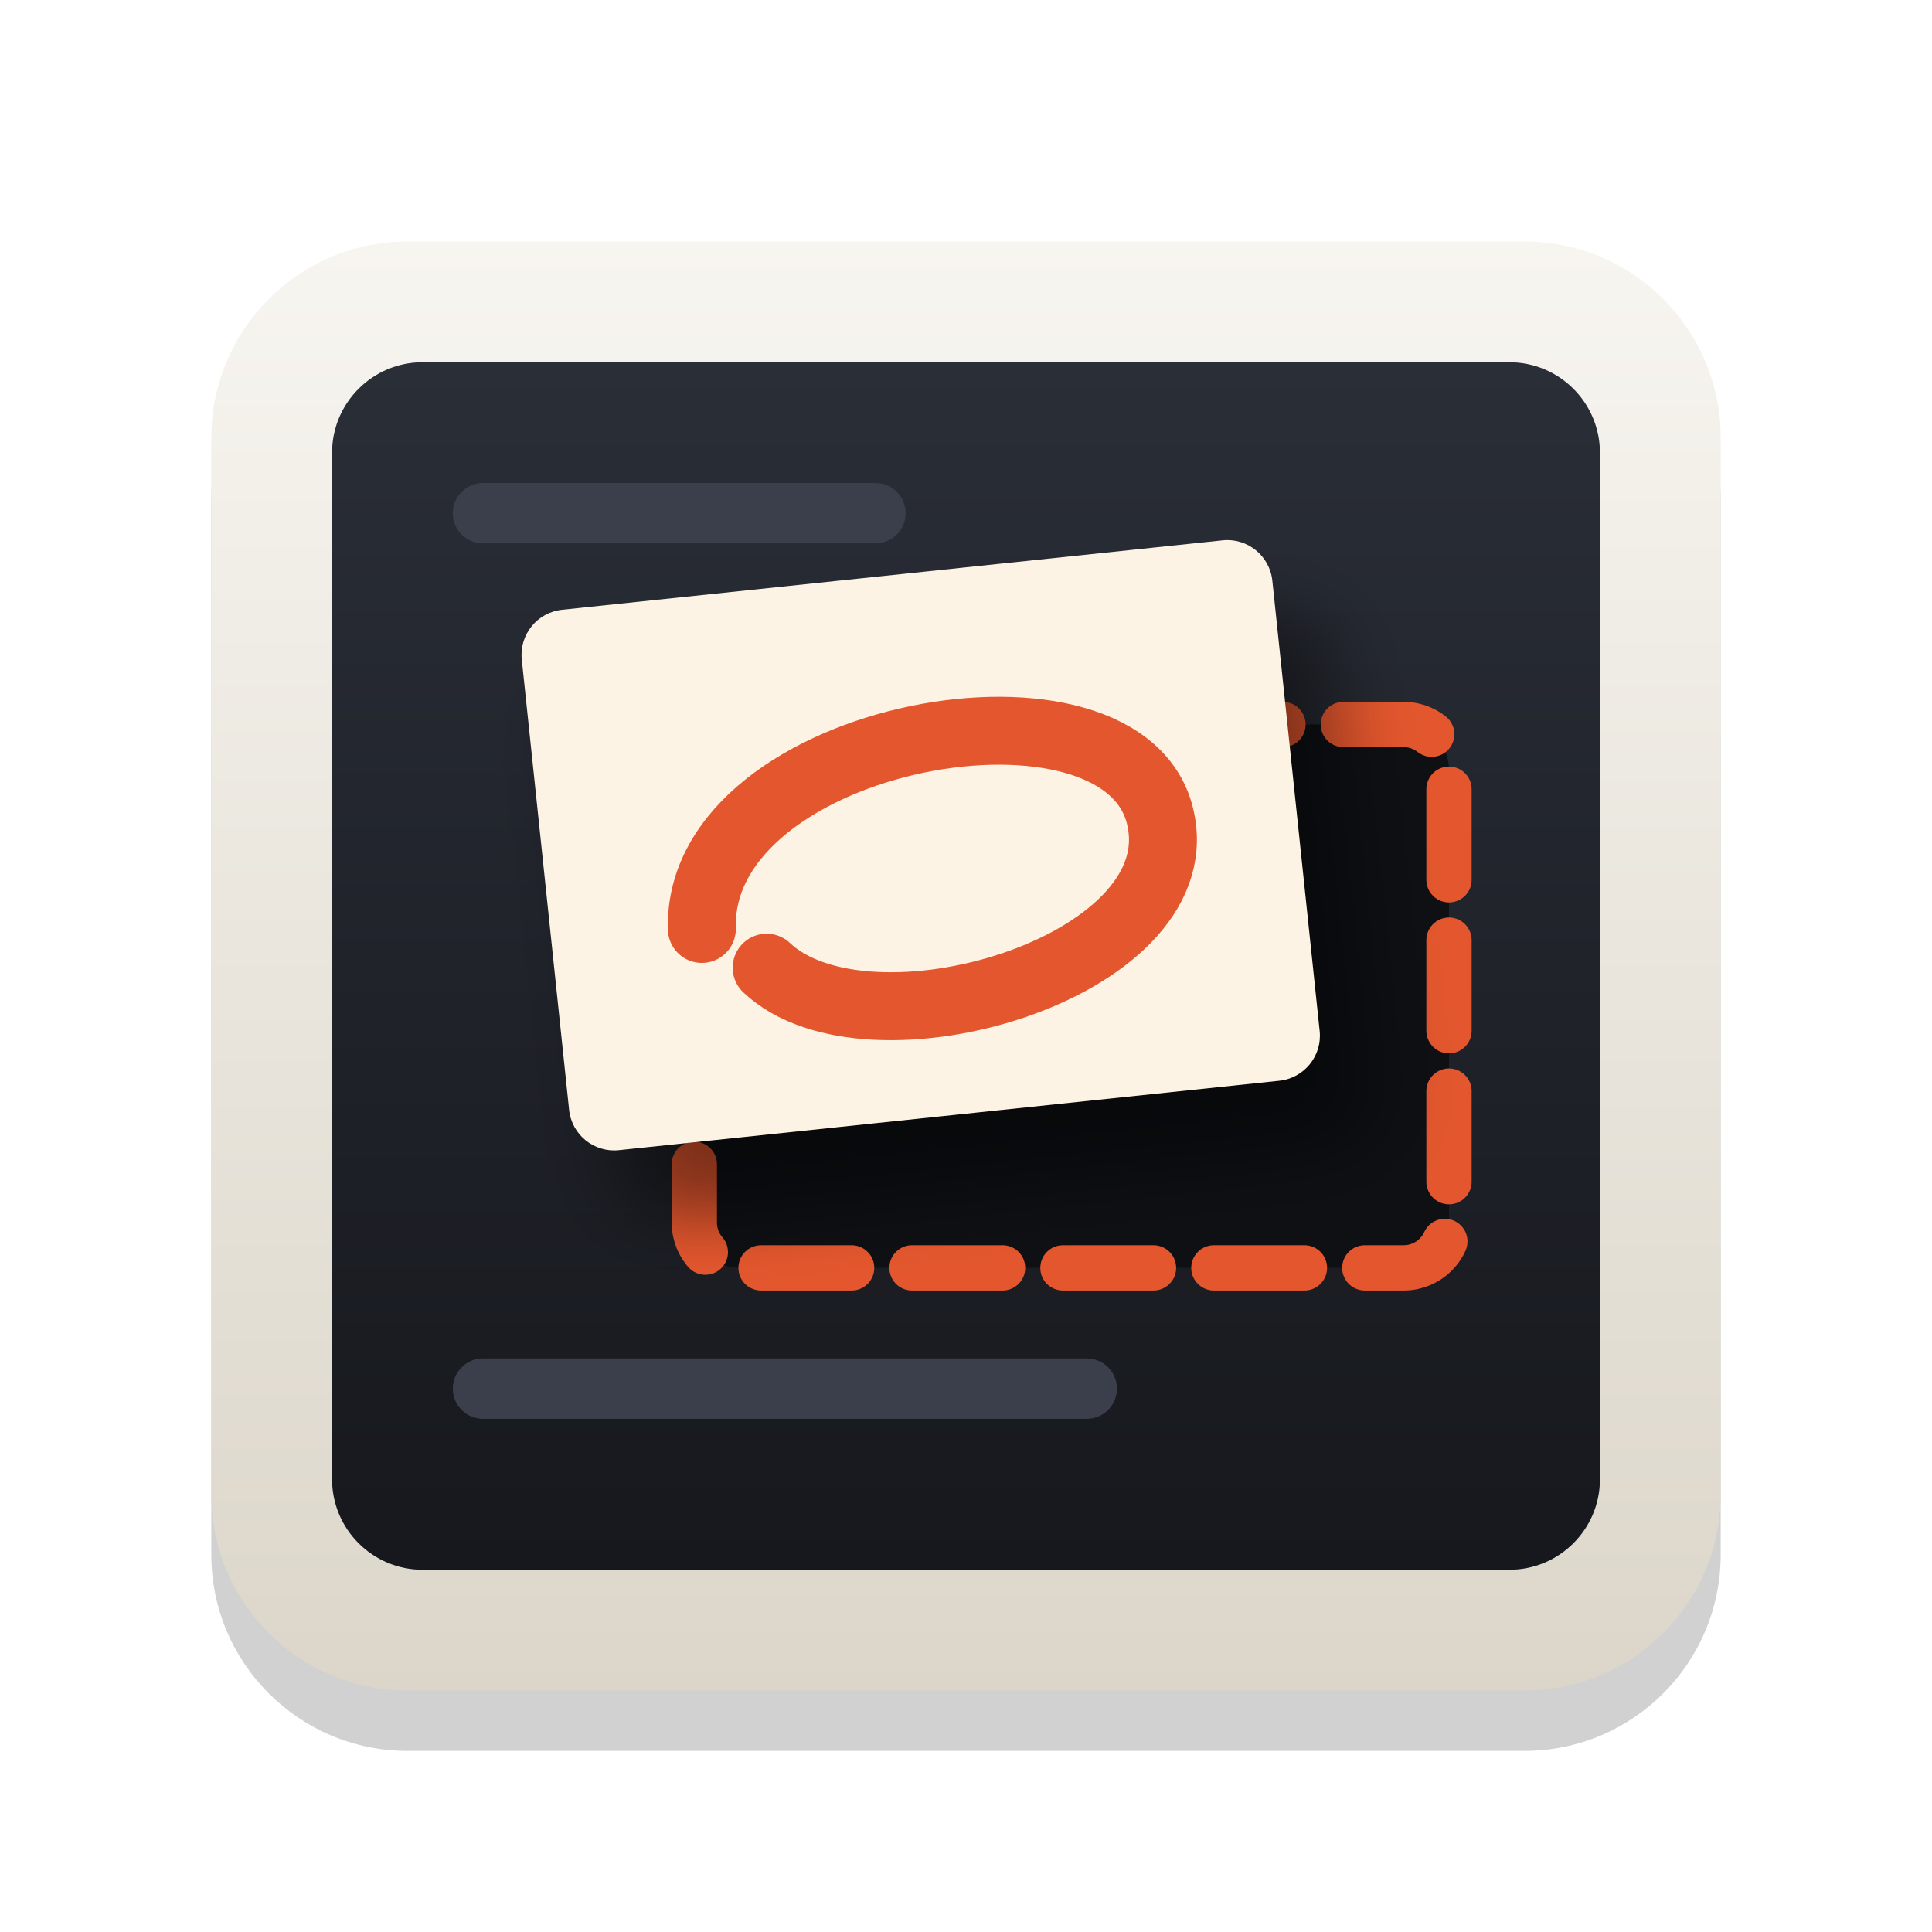
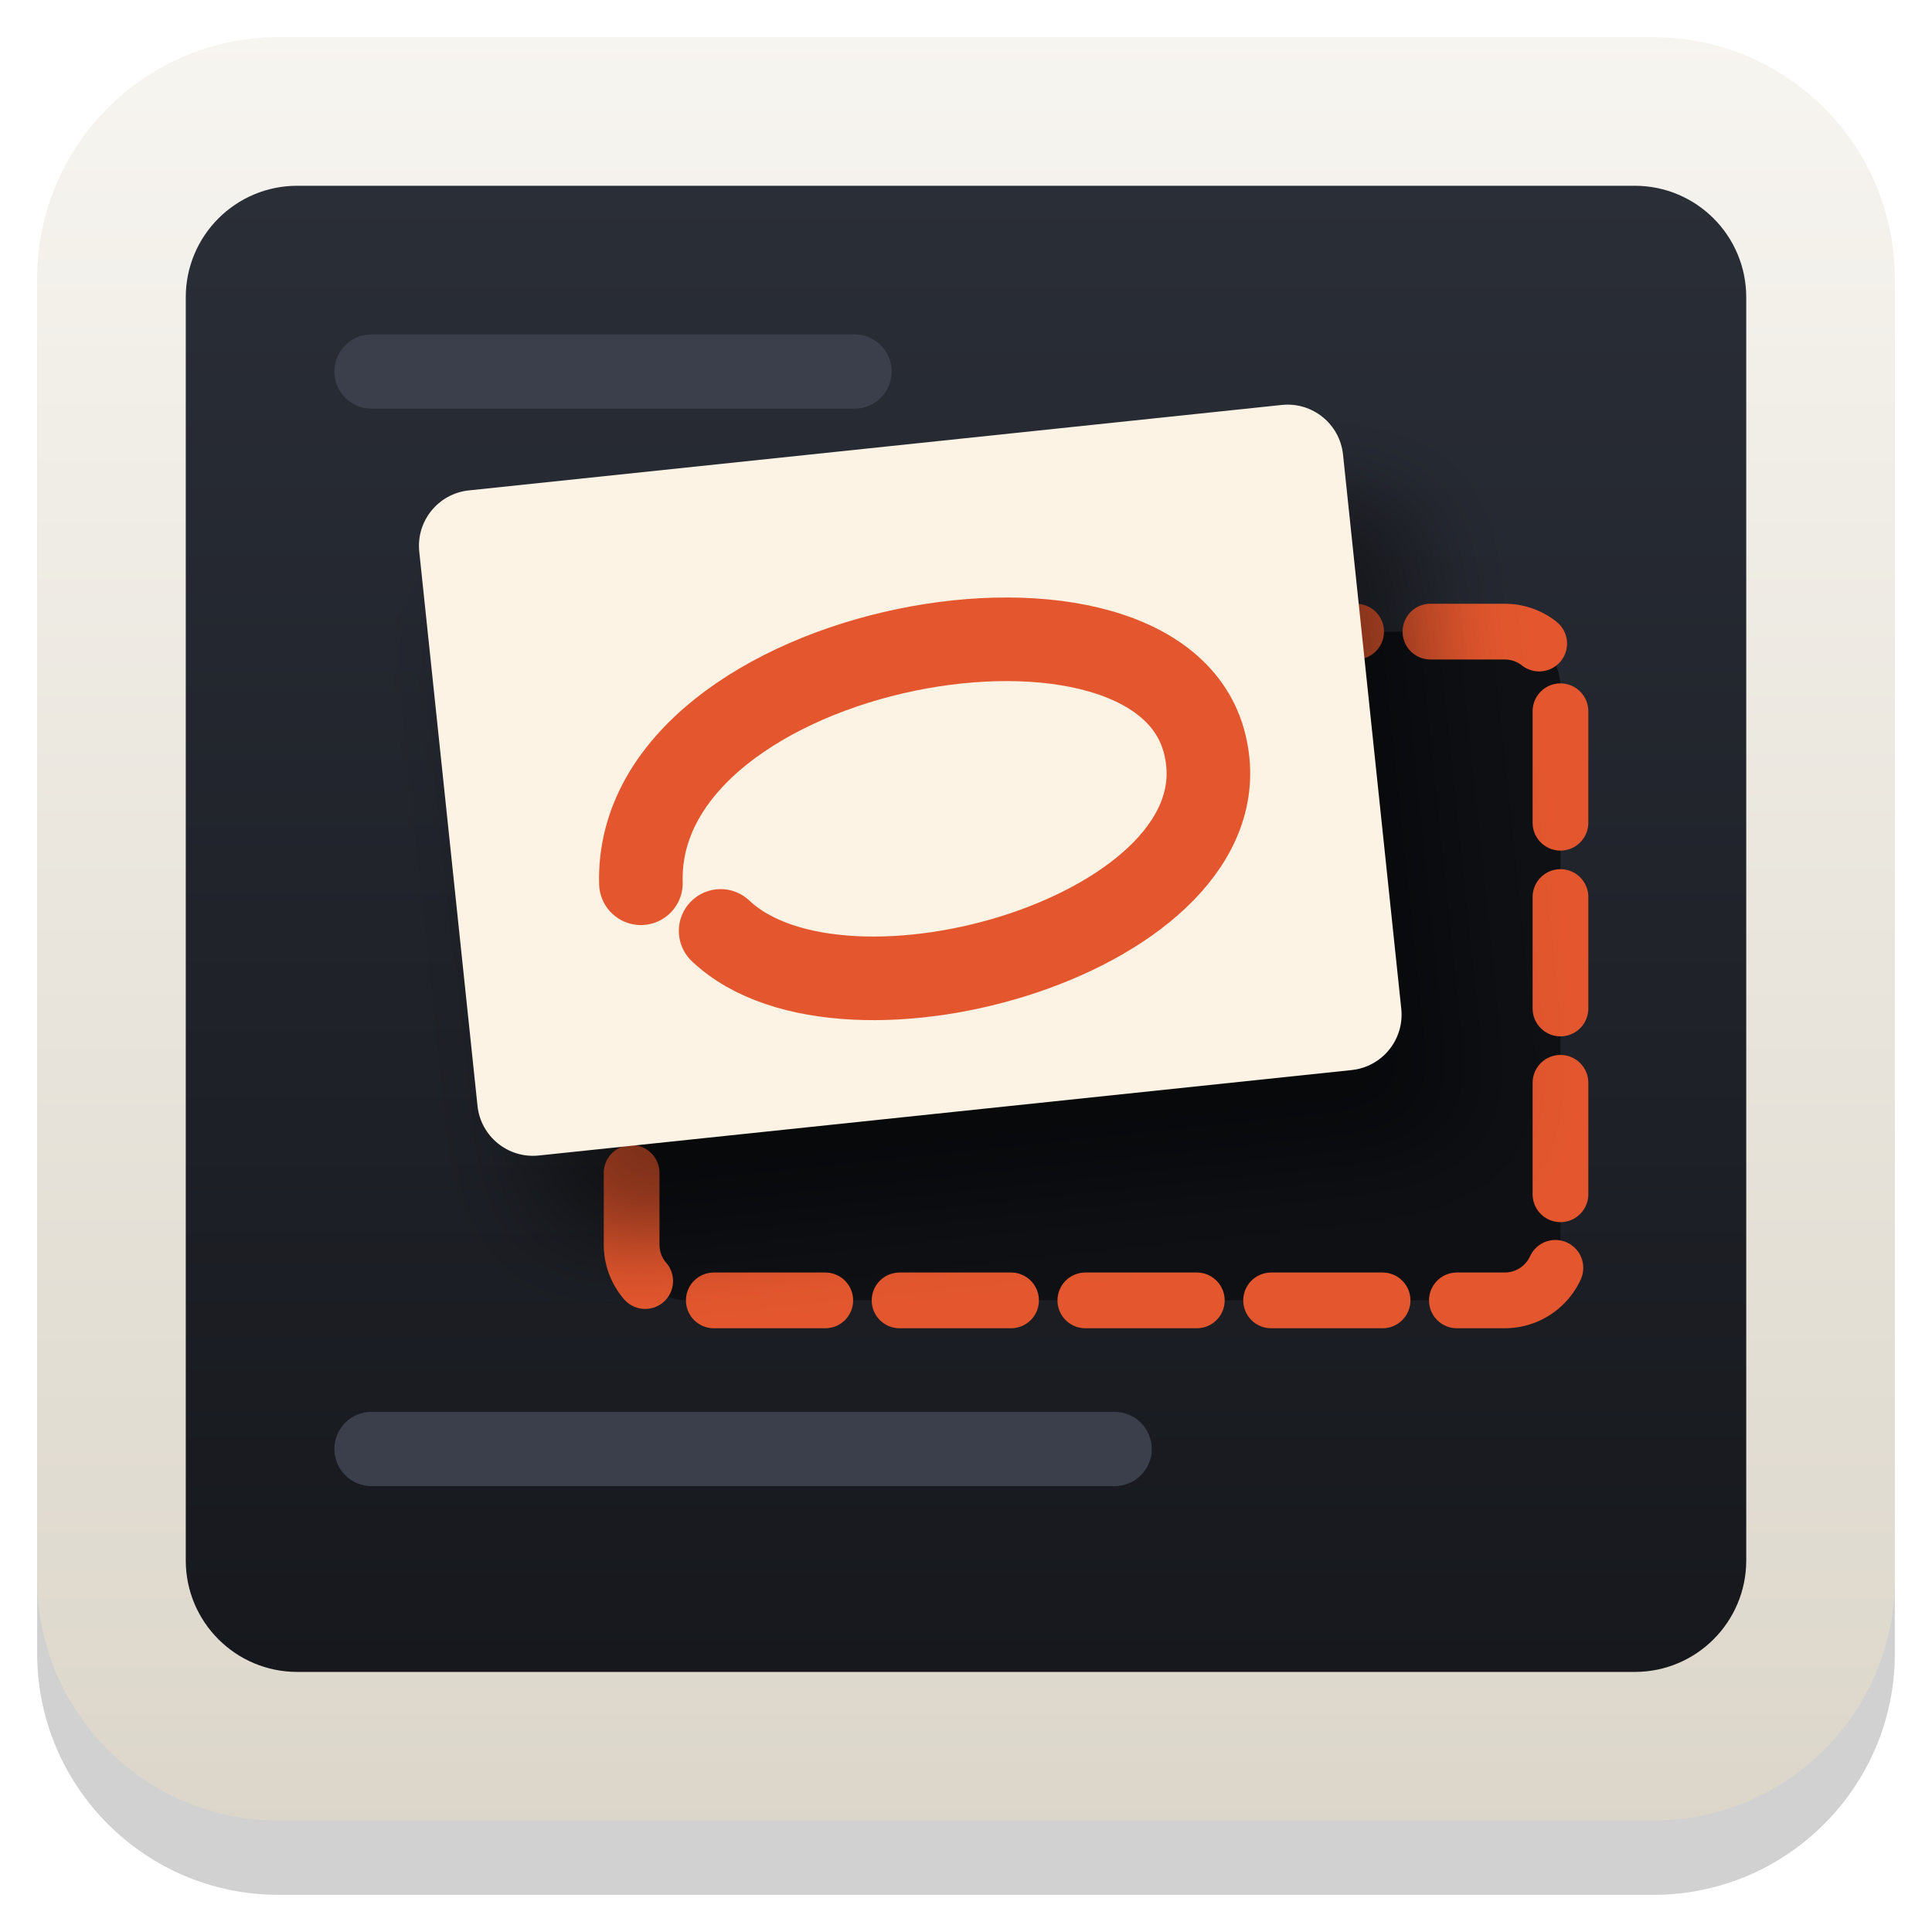
- <svg xmlns="http://www.w3.org/2000/svg" width="128" height="128" viewBox="0 0 128 128">
+ <svg xmlns="http://www.w3.org/2000/svg" width="128" height="128" viewBox="12 14 104 104">
  <defs>
    <linearGradient id="frame" x1="0" y1="0" x2="0" y2="1">
      <stop offset="0" stop-color="#f7f5f0" />
      <stop offset="1" stop-color="#dcd6ca" />
    </linearGradient>
    <linearGradient id="screen" x1="0" y1="0" x2="0" y2="1">
      <stop offset="0" stop-color="#2a2e37" />
      <stop offset="1" stop-color="#16181d" />
    </linearGradient>
    <filter id="lift" x="-30%" y="-30%" width="160%" height="170%" color-interpolation-filters="sRGB">
      <feGaussianBlur in="SourceAlpha" stdDeviation="2.5" />
      <feOffset dx="3" dy="5" />
      <feComponentTransfer>
        <feFuncA type="linear" slope="0.45" />
      </feComponentTransfer>
      <feMerge>
        <feMergeNode />
        <feMergeNode in="SourceGraphic" />
      </feMerge>
    </filter>
  </defs>
  <rect x="14" y="20" width="100" height="96" rx="13" fill="#000" opacity="0.18" />
  <rect x="14" y="16" width="100" height="96" rx="13" fill="url(#frame)" />
  <rect x="22" y="24" width="84" height="80" rx="6" fill="url(#screen)" />
  <rect x="30" y="32" width="30" height="4" rx="2" fill="#3a3f4b" />
  <rect x="30" y="90" width="44" height="4" rx="2" fill="#3a3f4b" />
  <g class="cut">
    <rect x="46" y="48" width="50" height="36" rx="3" fill="#0e1014" stroke="#e4572e" stroke-width="3" stroke-linecap="round" stroke-linejoin="round" stroke-dasharray="6 4" />
  </g>
  <g class="piece" transform="rotate(-6 61 56)">
    <rect x="36" y="38" width="50" height="36" rx="3" fill="#fdf3e4" filter="url(#lift)" />
    <path class="brush" d="M46 60 C47 47 76 45 77 56 C78 66 56 70 50 63" fill="none" stroke="#e4572e" stroke-width="4.5" stroke-linecap="round" stroke-linejoin="round" />
  </g>
</svg>
